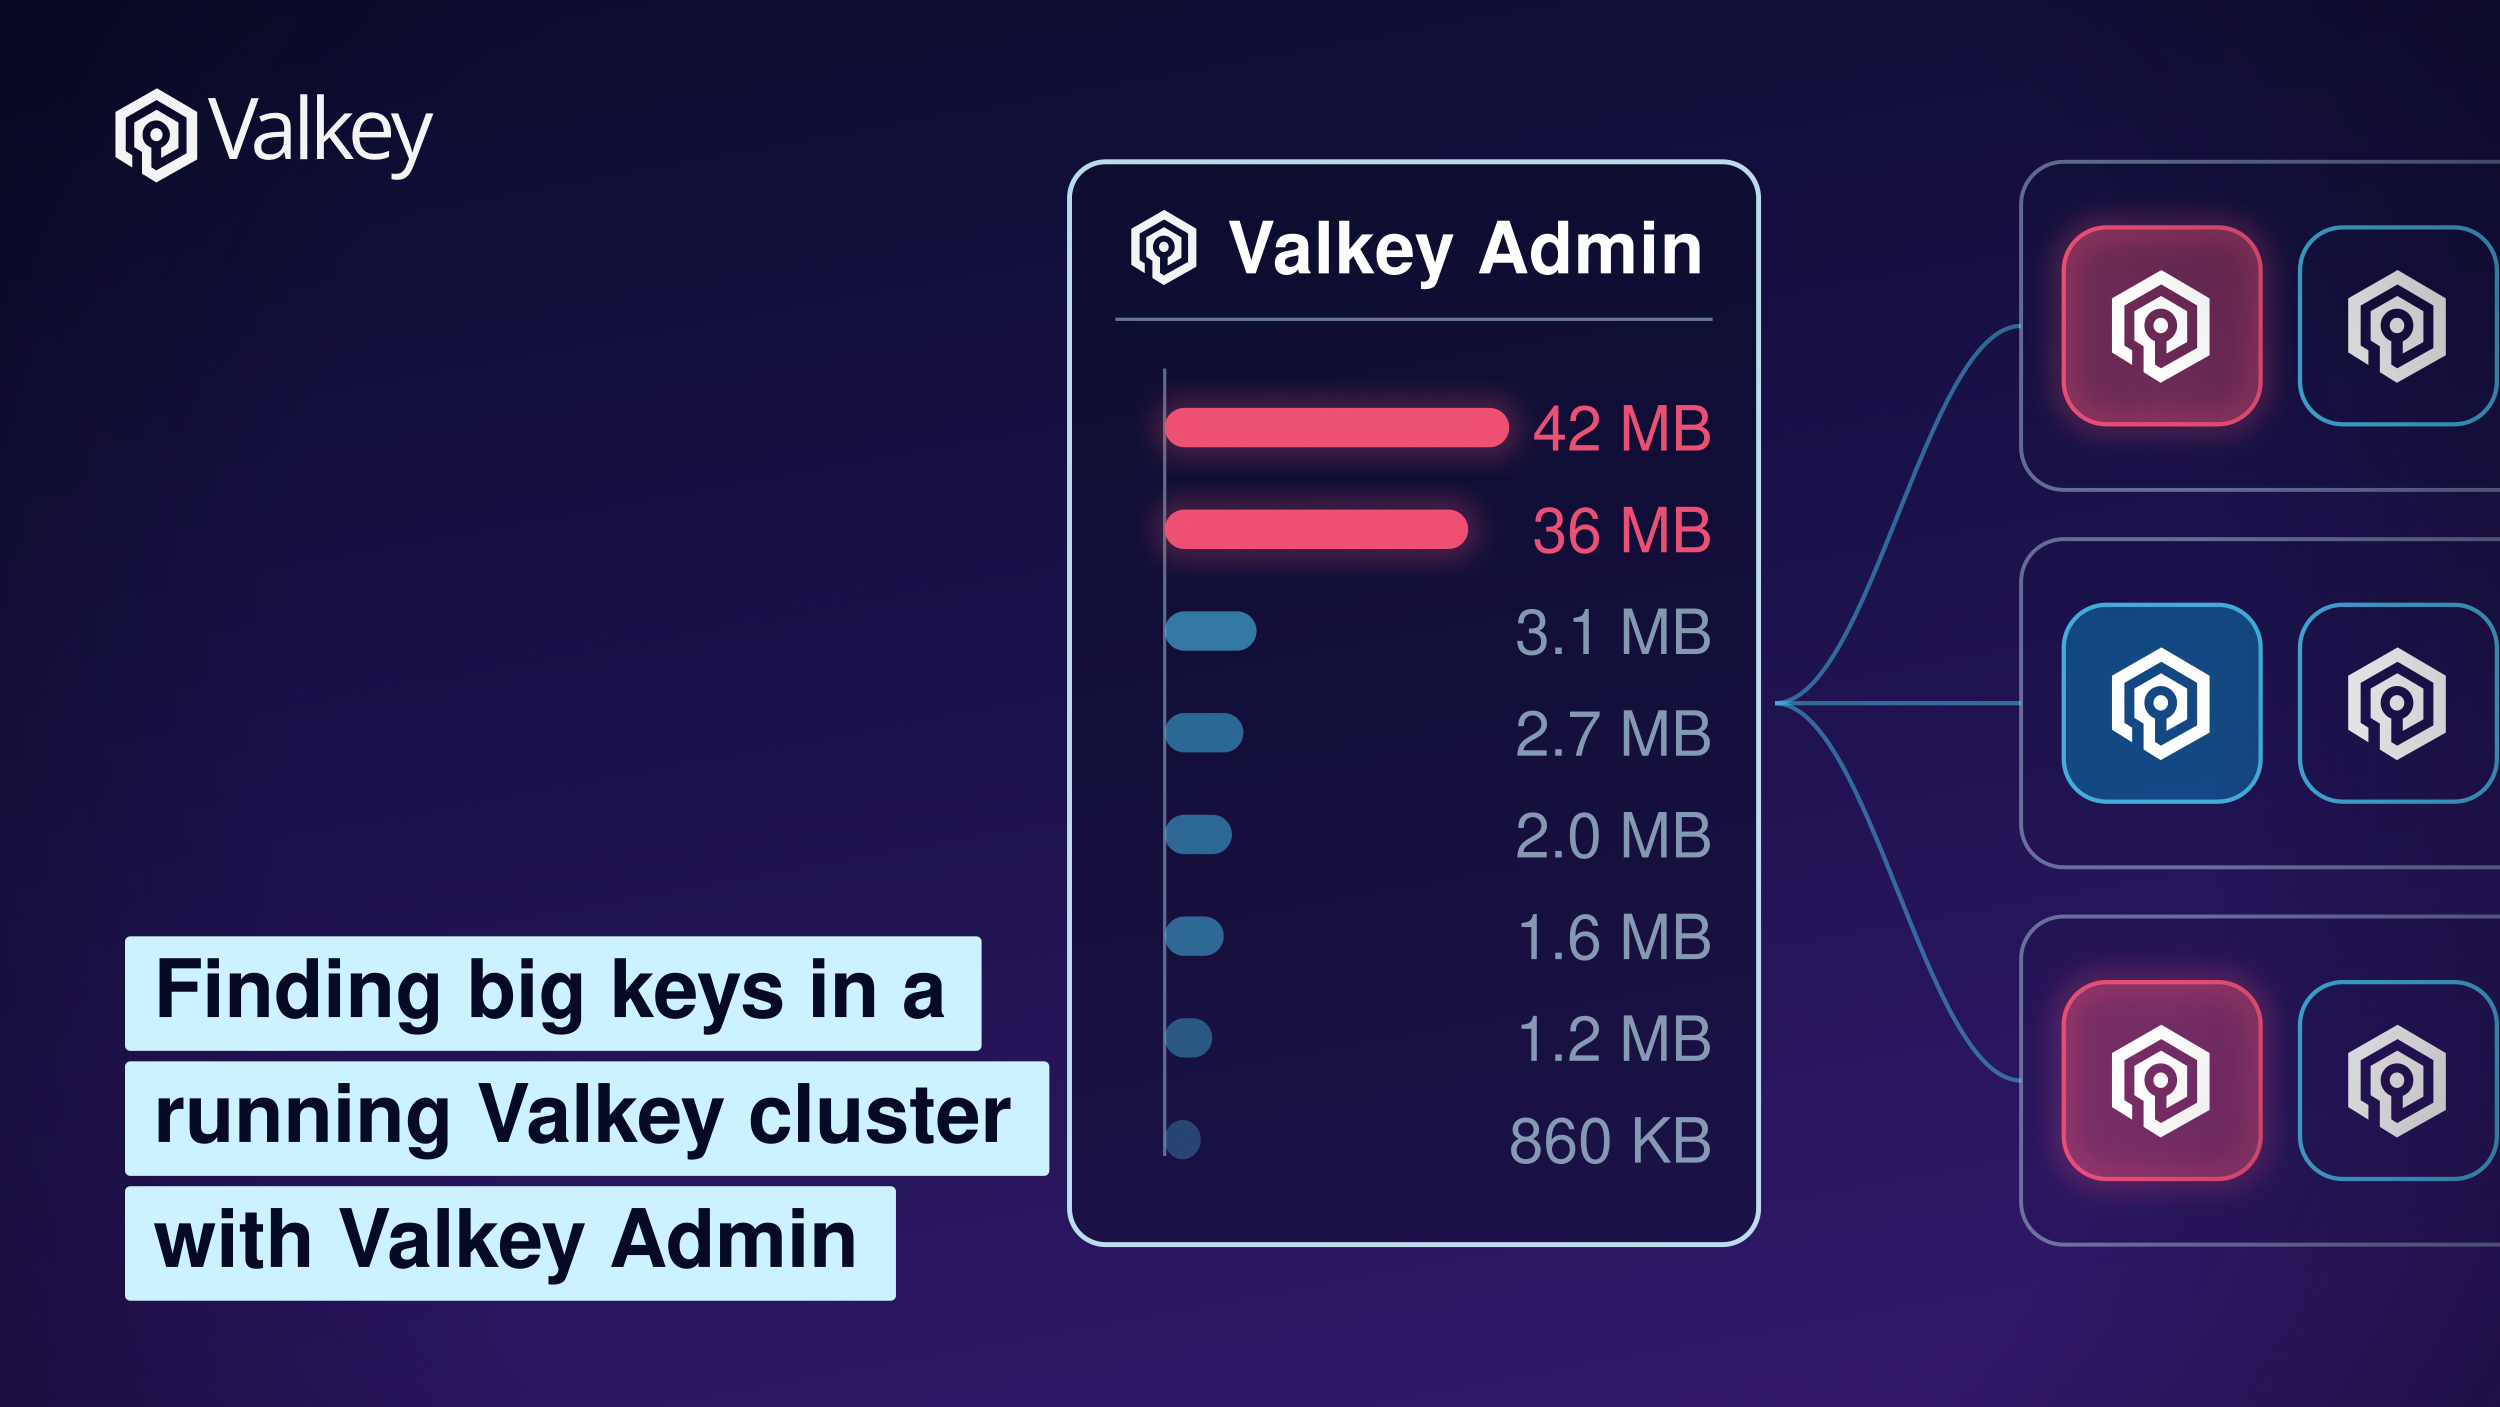
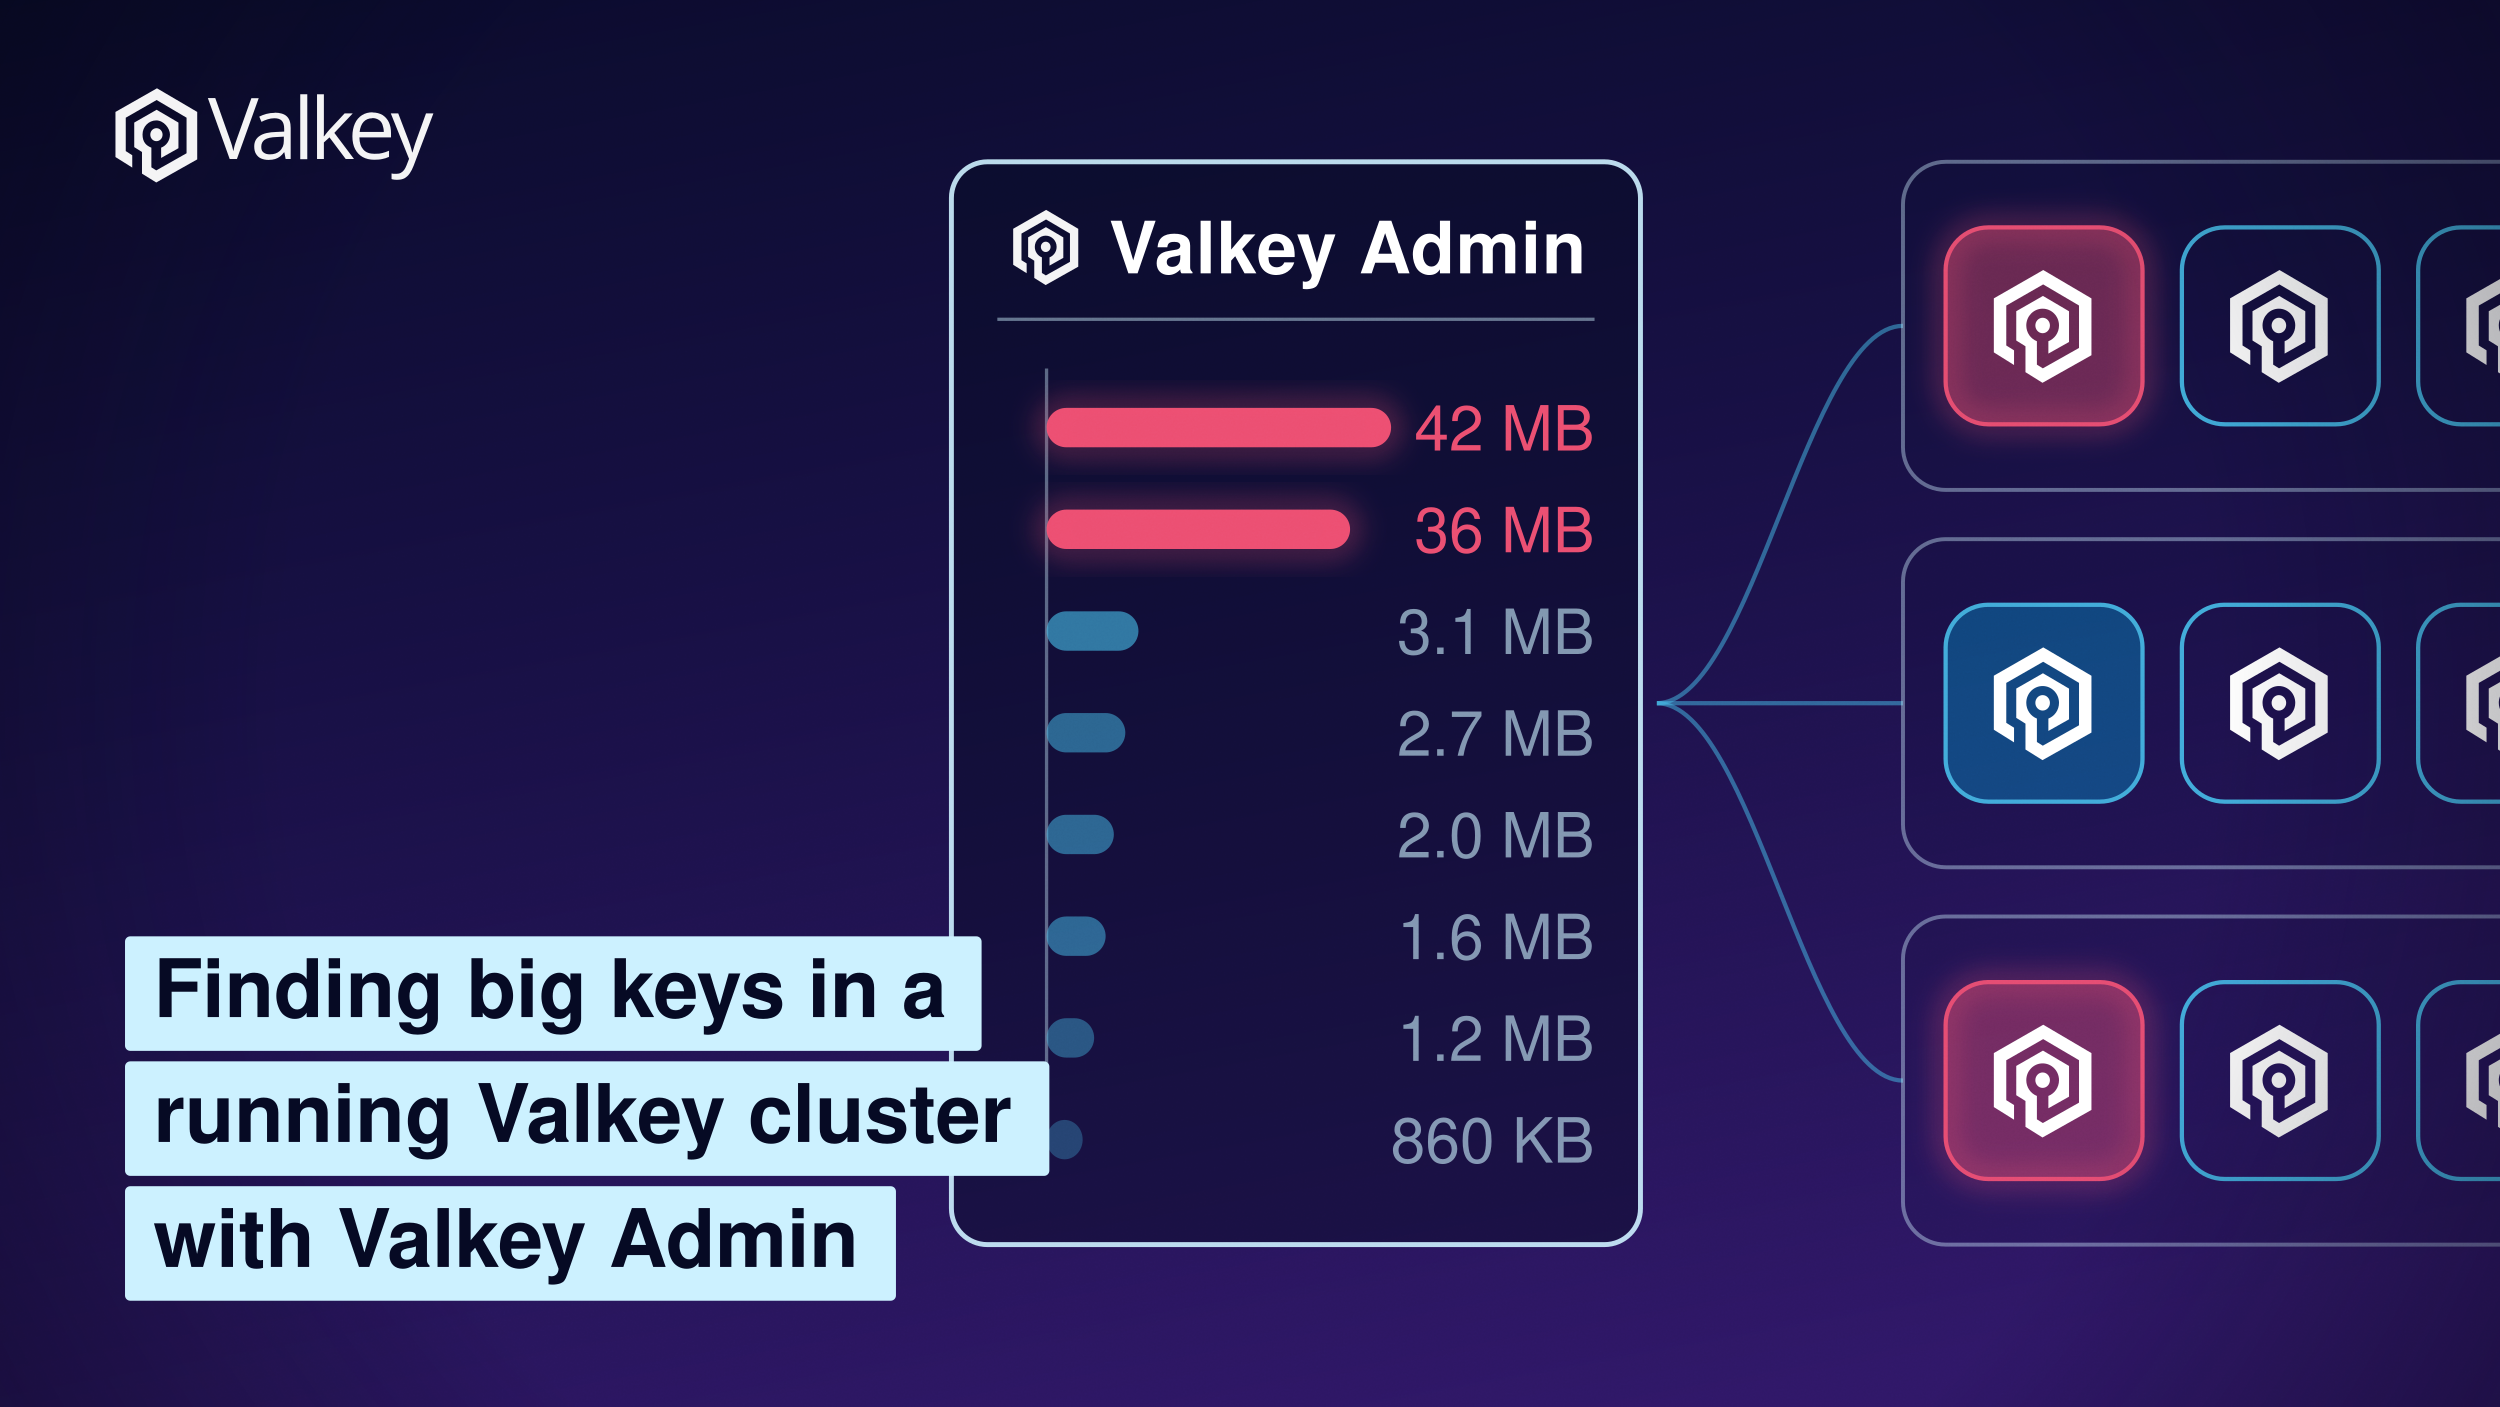
<svg xmlns="http://www.w3.org/2000/svg" width="1920" height="1080" viewBox="198.1 111.4 1523.8 857.1">
  <defs>
    <linearGradient id="sky" x1="0" y1="0" x2="0.32" y2="1">
      <stop offset="0" stop-color="#060A24" />
      <stop offset="0.48" stop-color="#171043" />
      <stop offset="1" stop-color="#301868" />
    </linearGradient>
    <radialGradient id="vignette" gradientUnits="userSpaceOnUse" cx="960" cy="540" r="1180">
      <stop offset="0.5" stop-color="#03040F" stop-opacity="0" />
      <stop offset="1" stop-color="#03040F" stop-opacity="0.8" />
    </radialGradient>
    <radialGradient id="scrim">
      <stop offset="0" stop-color="#060A24" stop-opacity="0.72" />
      <stop offset="0.6" stop-color="#060A24" stop-opacity="0.45" />
      <stop offset="1" stop-color="#060A24" stop-opacity="0" />
    </radialGradient>
    <filter id="grain" x="0" y="0" width="100%" height="100%">
      <feTurbulence type="fractalNoise" baseFrequency="0.85" numOctaves="4" stitchTiles="stitch" />
      <feColorMatrix type="saturate" values="0" />
    </filter>
    <radialGradient id="h-cyan">
      <stop offset="0" stop-color="#46BDE9" stop-opacity="0.75" />
      <stop offset="0.4" stop-color="#46BDE9" stop-opacity="0.22" />
      <stop offset="1" stop-color="#46BDE9" stop-opacity="0" />
    </radialGradient>
    <radialGradient id="h-ice">
      <stop offset="0" stop-color="#CCF1FF" stop-opacity="0.75" />
      <stop offset="0.4" stop-color="#CCF1FF" stop-opacity="0.22" />
      <stop offset="1" stop-color="#CCF1FF" stop-opacity="0" />
    </radialGradient>
    <radialGradient id="h-mint">
      <stop offset="0" stop-color="#2CD5C4" stop-opacity="0.75" />
      <stop offset="0.4" stop-color="#2CD5C4" stop-opacity="0.22" />
      <stop offset="1" stop-color="#2CD5C4" stop-opacity="0" />
    </radialGradient>
    <radialGradient id="h-coral">
      <stop offset="0" stop-color="#F65275" stop-opacity="0.75" />
      <stop offset="0.4" stop-color="#F65275" stop-opacity="0.22" />
      <stop offset="1" stop-color="#F65275" stop-opacity="0" />
    </radialGradient>
    <radialGradient id="h-violet">
      <stop offset="0" stop-color="#963CBD" stop-opacity="0.75" />
      <stop offset="0.4" stop-color="#963CBD" stop-opacity="0.22" />
      <stop offset="1" stop-color="#963CBD" stop-opacity="0" />
    </radialGradient>
    <radialGradient id="h-gold">
      <stop offset="0" stop-color="#FFB81C" stop-opacity="0.75" />
      <stop offset="0.4" stop-color="#FFB81C" stop-opacity="0.22" />
      <stop offset="1" stop-color="#FFB81C" stop-opacity="0" />
    </radialGradient>
    <filter id="blur3" x="-70%" y="-70%" width="240%" height="240%">
      <feGaussianBlur stdDeviation="3" />
    </filter>
    <filter id="blur8" x="-70%" y="-70%" width="240%" height="240%">
      <feGaussianBlur stdDeviation="8" />
    </filter>
    <filter id="blur18" x="-70%" y="-70%" width="240%" height="240%">
      <feGaussianBlur stdDeviation="18" />
    </filter>
    <filter id="blur40" x="-70%" y="-70%" width="240%" height="240%">
      <feGaussianBlur stdDeviation="40" />
    </filter>
  </defs>
  <rect width="1920" height="1080" fill="url(#sky)" />
-   <g transform="translate(410 0) scale(1)">
+   <g transform="translate(338 0) scale(1)">
    <g>
      <path d="M 870 540 C 928 540 962 310 1020 310" fill="none" stroke="#46BDE9" stroke-width="2.6" opacity="0.5" />
      <path d="M 870 540 C 928 540 962 540 1020 540" fill="none" stroke="#46BDE9" stroke-width="2.6" opacity="0.5" />
      <path d="M 870 540 C 928 540 962 770 1020 770" fill="none" stroke="#46BDE9" stroke-width="2.6" opacity="0.5" />
    </g>
    <g>
      <rect x="1020" y="210" width="460" height="200" rx="26" fill="#060A24" fill-opacity="0.22" stroke="#CCF1FF" stroke-width="2.4" opacity="0.4" />
      <rect x="1020" y="440" width="460" height="200" rx="26" fill="#060A24" fill-opacity="0.22" stroke="#CCF1FF" stroke-width="2.4" opacity="0.4" />
      <rect x="1020" y="670" width="460" height="200" rx="26" fill="#060A24" fill-opacity="0.22" stroke="#CCF1FF" stroke-width="2.4" opacity="0.4" />
    </g>
    <g>
      <rect x="1046" y="250" width="120" height="120" rx="26" fill="none" stroke="#F65275" stroke-width="12" opacity="0.32" filter="url(#blur8)" />
      <rect x="1046" y="250" width="120" height="120" rx="26" fill="#F65275" fill-opacity="0.42" stroke="#F65275" stroke-width="2.6" opacity="0.9" />
      <g transform="translate(1074.4 274) scale(0.9863)">
        <path d="M 13.482 60.695 L 0.998 52.884 L 0.998 19.503 L 31.528 2.001 L 61.318 19.532 L 61.318 54.645 L 31.055 71.689 L 20.548 65.116 L 20.548 51.041 L 20.548 49.12 L 14.852 45.556 L 14.852 27.453 L 31.346 17.997 L 47.464 27.482 L 47.464 46.451 L 34.703 53.638 L 34.703 45.999 C 38.529 44.526 41.274 40.739 41.274 36.27 C 41.274 30.511 36.713 25.884 31.158 25.884 C 25.603 25.884 21.042 30.511 21.042 36.27 C 21.042 40.739 23.787 44.526 27.612 45.999 L 27.612 60.474 L 31.261 62.756 L 53.635 50.155 L 53.635 23.925 L 31.477 10.885 L 8.681 23.954 L 8.681 48.629 L 13.482 51.633 L 13.482 60.695 Z M 31.158 31.498 C 33.672 31.498 35.66 33.664 35.66 36.27 C 35.66 38.877 33.672 41.043 31.158 41.043 C 28.644 41.043 26.656 38.877 26.656 36.27 C 26.656 33.664 28.644 31.498 31.158 31.498 Z" fill="#FFFFFF" fill-rule="evenodd" />
      </g>
      <rect x="1190" y="250" width="120" height="120" rx="26" fill="#00A3E0" fill-opacity="0" stroke="#46BDE9" stroke-width="2.6" opacity="0.9" />
      <g transform="translate(1218.4 274) scale(0.9863)">
        <path d="M 13.482 60.695 L 0.998 52.884 L 0.998 19.503 L 31.528 2.001 L 61.318 19.532 L 61.318 54.645 L 31.055 71.689 L 20.548 65.116 L 20.548 51.041 L 20.548 49.12 L 14.852 45.556 L 14.852 27.453 L 31.346 17.997 L 47.464 27.482 L 47.464 46.451 L 34.703 53.638 L 34.703 45.999 C 38.529 44.526 41.274 40.739 41.274 36.27 C 41.274 30.511 36.713 25.884 31.158 25.884 C 25.603 25.884 21.042 30.511 21.042 36.27 C 21.042 40.739 23.787 44.526 27.612 45.999 L 27.612 60.474 L 31.261 62.756 L 53.635 50.155 L 53.635 23.925 L 31.477 10.885 L 8.681 23.954 L 8.681 48.629 L 13.482 51.633 L 13.482 60.695 Z M 31.158 31.498 C 33.672 31.498 35.66 33.664 35.66 36.27 C 35.66 38.877 33.672 41.043 31.158 41.043 C 28.644 41.043 26.656 38.877 26.656 36.27 C 26.656 33.664 28.644 31.498 31.158 31.498 Z" fill="#FFFFFF" fill-rule="evenodd" />
      </g>
      <rect x="1334" y="250" width="120" height="120" rx="26" fill="#00A3E0" fill-opacity="0" stroke="#46BDE9" stroke-width="2.6" opacity="0.9" />
      <g transform="translate(1362.4 274) scale(0.9863)">
        <path d="M 13.482 60.695 L 0.998 52.884 L 0.998 19.503 L 31.528 2.001 L 61.318 19.532 L 61.318 54.645 L 31.055 71.689 L 20.548 65.116 L 20.548 51.041 L 20.548 49.12 L 14.852 45.556 L 14.852 27.453 L 31.346 17.997 L 47.464 27.482 L 47.464 46.451 L 34.703 53.638 L 34.703 45.999 C 38.529 44.526 41.274 40.739 41.274 36.27 C 41.274 30.511 36.713 25.884 31.158 25.884 C 25.603 25.884 21.042 30.511 21.042 36.27 C 21.042 40.739 23.787 44.526 27.612 45.999 L 27.612 60.474 L 31.261 62.756 L 53.635 50.155 L 53.635 23.925 L 31.477 10.885 L 8.681 23.954 L 8.681 48.629 L 13.482 51.633 L 13.482 60.695 Z M 31.158 31.498 C 33.672 31.498 35.66 33.664 35.66 36.27 C 35.66 38.877 33.672 41.043 31.158 41.043 C 28.644 41.043 26.656 38.877 26.656 36.27 C 26.656 33.664 28.644 31.498 31.158 31.498 Z" fill="#FFFFFF" fill-rule="evenodd" />
      </g>
      <rect x="1046" y="480" width="120" height="120" rx="26" fill="#00A3E0" fill-opacity="0.4" stroke="#46BDE9" stroke-width="2.6" opacity="0.9" />
      <g transform="translate(1074.4 504) scale(0.9863)">
        <path d="M 13.482 60.695 L 0.998 52.884 L 0.998 19.503 L 31.528 2.001 L 61.318 19.532 L 61.318 54.645 L 31.055 71.689 L 20.548 65.116 L 20.548 51.041 L 20.548 49.12 L 14.852 45.556 L 14.852 27.453 L 31.346 17.997 L 47.464 27.482 L 47.464 46.451 L 34.703 53.638 L 34.703 45.999 C 38.529 44.526 41.274 40.739 41.274 36.27 C 41.274 30.511 36.713 25.884 31.158 25.884 C 25.603 25.884 21.042 30.511 21.042 36.27 C 21.042 40.739 23.787 44.526 27.612 45.999 L 27.612 60.474 L 31.261 62.756 L 53.635 50.155 L 53.635 23.925 L 31.477 10.885 L 8.681 23.954 L 8.681 48.629 L 13.482 51.633 L 13.482 60.695 Z M 31.158 31.498 C 33.672 31.498 35.66 33.664 35.66 36.27 C 35.66 38.877 33.672 41.043 31.158 41.043 C 28.644 41.043 26.656 38.877 26.656 36.27 C 26.656 33.664 28.644 31.498 31.158 31.498 Z" fill="#FFFFFF" fill-rule="evenodd" />
      </g>
      <rect x="1190" y="480" width="120" height="120" rx="26" fill="#00A3E0" fill-opacity="0" stroke="#46BDE9" stroke-width="2.6" opacity="0.9" />
      <g transform="translate(1218.4 504) scale(0.9863)">
        <path d="M 13.482 60.695 L 0.998 52.884 L 0.998 19.503 L 31.528 2.001 L 61.318 19.532 L 61.318 54.645 L 31.055 71.689 L 20.548 65.116 L 20.548 51.041 L 20.548 49.12 L 14.852 45.556 L 14.852 27.453 L 31.346 17.997 L 47.464 27.482 L 47.464 46.451 L 34.703 53.638 L 34.703 45.999 C 38.529 44.526 41.274 40.739 41.274 36.27 C 41.274 30.511 36.713 25.884 31.158 25.884 C 25.603 25.884 21.042 30.511 21.042 36.27 C 21.042 40.739 23.787 44.526 27.612 45.999 L 27.612 60.474 L 31.261 62.756 L 53.635 50.155 L 53.635 23.925 L 31.477 10.885 L 8.681 23.954 L 8.681 48.629 L 13.482 51.633 L 13.482 60.695 Z M 31.158 31.498 C 33.672 31.498 35.66 33.664 35.66 36.27 C 35.66 38.877 33.672 41.043 31.158 41.043 C 28.644 41.043 26.656 38.877 26.656 36.27 C 26.656 33.664 28.644 31.498 31.158 31.498 Z" fill="#FFFFFF" fill-rule="evenodd" />
      </g>
      <rect x="1334" y="480" width="120" height="120" rx="26" fill="#00A3E0" fill-opacity="0" stroke="#46BDE9" stroke-width="2.6" opacity="0.9" />
      <g transform="translate(1362.4 504) scale(0.9863)">
        <path d="M 13.482 60.695 L 0.998 52.884 L 0.998 19.503 L 31.528 2.001 L 61.318 19.532 L 61.318 54.645 L 31.055 71.689 L 20.548 65.116 L 20.548 51.041 L 20.548 49.12 L 14.852 45.556 L 14.852 27.453 L 31.346 17.997 L 47.464 27.482 L 47.464 46.451 L 34.703 53.638 L 34.703 45.999 C 38.529 44.526 41.274 40.739 41.274 36.27 C 41.274 30.511 36.713 25.884 31.158 25.884 C 25.603 25.884 21.042 30.511 21.042 36.27 C 21.042 40.739 23.787 44.526 27.612 45.999 L 27.612 60.474 L 31.261 62.756 L 53.635 50.155 L 53.635 23.925 L 31.477 10.885 L 8.681 23.954 L 8.681 48.629 L 13.482 51.633 L 13.482 60.695 Z M 31.158 31.498 C 33.672 31.498 35.66 33.664 35.66 36.27 C 35.66 38.877 33.672 41.043 31.158 41.043 C 28.644 41.043 26.656 38.877 26.656 36.27 C 26.656 33.664 28.644 31.498 31.158 31.498 Z" fill="#FFFFFF" fill-rule="evenodd" />
      </g>
      <rect x="1046" y="710" width="120" height="120" rx="26" fill="none" stroke="#F65275" stroke-width="12" opacity="0.32" filter="url(#blur8)" />
      <rect x="1046" y="710" width="120" height="120" rx="26" fill="#F65275" fill-opacity="0.42" stroke="#F65275" stroke-width="2.6" opacity="0.9" />
      <g transform="translate(1074.4 734) scale(0.9863)">
        <path d="M 13.482 60.695 L 0.998 52.884 L 0.998 19.503 L 31.528 2.001 L 61.318 19.532 L 61.318 54.645 L 31.055 71.689 L 20.548 65.116 L 20.548 51.041 L 20.548 49.12 L 14.852 45.556 L 14.852 27.453 L 31.346 17.997 L 47.464 27.482 L 47.464 46.451 L 34.703 53.638 L 34.703 45.999 C 38.529 44.526 41.274 40.739 41.274 36.27 C 41.274 30.511 36.713 25.884 31.158 25.884 C 25.603 25.884 21.042 30.511 21.042 36.27 C 21.042 40.739 23.787 44.526 27.612 45.999 L 27.612 60.474 L 31.261 62.756 L 53.635 50.155 L 53.635 23.925 L 31.477 10.885 L 8.681 23.954 L 8.681 48.629 L 13.482 51.633 L 13.482 60.695 Z M 31.158 31.498 C 33.672 31.498 35.66 33.664 35.66 36.27 C 35.66 38.877 33.672 41.043 31.158 41.043 C 28.644 41.043 26.656 38.877 26.656 36.27 C 26.656 33.664 28.644 31.498 31.158 31.498 Z" fill="#FFFFFF" fill-rule="evenodd" />
      </g>
      <rect x="1190" y="710" width="120" height="120" rx="26" fill="#00A3E0" fill-opacity="0" stroke="#46BDE9" stroke-width="2.6" opacity="0.9" />
      <g transform="translate(1218.4 734) scale(0.9863)">
        <path d="M 13.482 60.695 L 0.998 52.884 L 0.998 19.503 L 31.528 2.001 L 61.318 19.532 L 61.318 54.645 L 31.055 71.689 L 20.548 65.116 L 20.548 51.041 L 20.548 49.12 L 14.852 45.556 L 14.852 27.453 L 31.346 17.997 L 47.464 27.482 L 47.464 46.451 L 34.703 53.638 L 34.703 45.999 C 38.529 44.526 41.274 40.739 41.274 36.27 C 41.274 30.511 36.713 25.884 31.158 25.884 C 25.603 25.884 21.042 30.511 21.042 36.27 C 21.042 40.739 23.787 44.526 27.612 45.999 L 27.612 60.474 L 31.261 62.756 L 53.635 50.155 L 53.635 23.925 L 31.477 10.885 L 8.681 23.954 L 8.681 48.629 L 13.482 51.633 L 13.482 60.695 Z M 31.158 31.498 C 33.672 31.498 35.66 33.664 35.66 36.27 C 35.66 38.877 33.672 41.043 31.158 41.043 C 28.644 41.043 26.656 38.877 26.656 36.27 C 26.656 33.664 28.644 31.498 31.158 31.498 Z" fill="#FFFFFF" fill-rule="evenodd" />
      </g>
      <rect x="1334" y="710" width="120" height="120" rx="26" fill="#00A3E0" fill-opacity="0" stroke="#46BDE9" stroke-width="2.6" opacity="0.9" />
      <g transform="translate(1362.4 734) scale(0.9863)">
        <path d="M 13.482 60.695 L 0.998 52.884 L 0.998 19.503 L 31.528 2.001 L 61.318 19.532 L 61.318 54.645 L 31.055 71.689 L 20.548 65.116 L 20.548 51.041 L 20.548 49.12 L 14.852 45.556 L 14.852 27.453 L 31.346 17.997 L 47.464 27.482 L 47.464 46.451 L 34.703 53.638 L 34.703 45.999 C 38.529 44.526 41.274 40.739 41.274 36.27 C 41.274 30.511 36.713 25.884 31.158 25.884 C 25.603 25.884 21.042 30.511 21.042 36.27 C 21.042 40.739 23.787 44.526 27.612 45.999 L 27.612 60.474 L 31.261 62.756 L 53.635 50.155 L 53.635 23.925 L 31.477 10.885 L 8.681 23.954 L 8.681 48.629 L 13.482 51.633 L 13.482 60.695 Z M 31.158 31.498 C 33.672 31.498 35.66 33.664 35.66 36.27 C 35.66 38.877 33.672 41.043 31.158 41.043 C 28.644 41.043 26.656 38.877 26.656 36.27 C 26.656 33.664 28.644 31.498 31.158 31.498 Z" fill="#FFFFFF" fill-rule="evenodd" />
      </g>
    </g>
    <g>
      <rect x="440" y="210" width="420" height="660" rx="22" fill="#060A24" fill-opacity="0.5" stroke="#CCF1FF" stroke-width="3" opacity="0.9" />
      <line x1="468" y1="306" x2="832" y2="306" stroke="#CCF1FF" stroke-width="2" opacity="0.45" />
      <g opacity="0.95">
        <g transform="translate(477 238) scale(0.6575)">
          <path d="M 13.482 60.695 L 0.998 52.884 L 0.998 19.503 L 31.528 2.001 L 61.318 19.532 L 61.318 54.645 L 31.055 71.689 L 20.548 65.116 L 20.548 51.041 L 20.548 49.12 L 14.852 45.556 L 14.852 27.453 L 31.346 17.997 L 47.464 27.482 L 47.464 46.451 L 34.703 53.638 L 34.703 45.999 C 38.529 44.526 41.274 40.739 41.274 36.27 C 41.274 30.511 36.713 25.884 31.158 25.884 C 25.603 25.884 21.042 30.511 21.042 36.27 C 21.042 40.739 23.787 44.526 27.612 45.999 L 27.612 60.474 L 31.261 62.756 L 53.635 50.155 L 53.635 23.925 L 31.477 10.885 L 8.681 23.954 L 8.681 48.629 L 13.482 51.633 L 13.482 60.695 Z M 31.158 31.498 C 33.672 31.498 35.66 33.664 35.66 36.27 C 35.66 38.877 33.672 41.043 31.158 41.043 C 28.644 41.043 26.656 38.877 26.656 36.27 C 26.656 33.664 28.644 31.498 31.158 31.498 Z" fill="#FFFFFF" fill-rule="evenodd" />
        </g>
      </g>
      <text x="536" y="278" fill="#FFFFFF" font-family="Helvetica Neue, Helvetica, Arial, sans-serif" font-size="44" font-weight="600" letter-spacing="0.6">Valkey Admin</text>
      <line x1="498" y1="336" x2="498" y2="816" stroke="#CCF1FF" stroke-width="2" opacity="0.4" />
    </g>
    <g>
      <rect x="498" y="360" width="210" height="24" rx="12" fill="none" stroke="#F65275" stroke-width="12" opacity="0.32" filter="url(#blur8)" />
      <rect x="498" y="360" width="210" height="24" rx="12" fill="#F65275" opacity="0.95" />
      <text x="832" y="386" fill="#F65275" text-anchor="end" font-family="Helvetica Neue, Helvetica, Arial, sans-serif" font-size="38" font-weight="500" opacity="0.95">42 MB</text>
      <rect x="498" y="422" width="185" height="24" rx="12" fill="none" stroke="#F65275" stroke-width="12" opacity="0.32" filter="url(#blur8)" />
      <rect x="498" y="422" width="185" height="24" rx="12" fill="#F65275" opacity="0.95" />
      <text x="832" y="448" fill="#F65275" text-anchor="end" font-family="Helvetica Neue, Helvetica, Arial, sans-serif" font-size="38" font-weight="500" opacity="0.95">36 MB</text>
      <rect x="498" y="484" width="56" height="24" rx="12" fill="#46BDE9" opacity="0.6" />
      <text x="832" y="510" fill="#CCF1FF" text-anchor="end" font-family="Helvetica Neue, Helvetica, Arial, sans-serif" font-size="38" font-weight="500" opacity="0.6">3.1 MB</text>
      <rect x="498" y="546" width="48" height="24" rx="12" fill="#46BDE9" opacity="0.5" />
      <text x="832" y="572" fill="#CCF1FF" text-anchor="end" font-family="Helvetica Neue, Helvetica, Arial, sans-serif" font-size="38" font-weight="500" opacity="0.6">2.7 MB</text>
      <rect x="498" y="608" width="41" height="24" rx="12" fill="#46BDE9" opacity="0.5" />
      <text x="832" y="634" fill="#CCF1FF" text-anchor="end" font-family="Helvetica Neue, Helvetica, Arial, sans-serif" font-size="38" font-weight="500" opacity="0.6">2.0 MB</text>
      <rect x="498" y="670" width="36" height="24" rx="12" fill="#46BDE9" opacity="0.5" />
      <text x="832" y="696" fill="#CCF1FF" text-anchor="end" font-family="Helvetica Neue, Helvetica, Arial, sans-serif" font-size="38" font-weight="500" opacity="0.6">1.6 MB</text>
      <rect x="498" y="732" width="29" height="24" rx="12" fill="#46BDE9" opacity="0.4" />
      <text x="832" y="758" fill="#CCF1FF" text-anchor="end" font-family="Helvetica Neue, Helvetica, Arial, sans-serif" font-size="38" font-weight="500" opacity="0.6">1.2 MB</text>
      <rect x="498" y="794" width="22" height="24" rx="12" fill="#46BDE9" opacity="0.3" />
      <text x="832" y="820" fill="#CCF1FF" text-anchor="end" font-family="Helvetica Neue, Helvetica, Arial, sans-serif" font-size="38" font-weight="500" opacity="0.6">860 KB</text>
    </g>
  </g>
  <rect width="1920" height="1080" fill="url(#vignette)" />
  <rect width="1920" height="1080" filter="url(#grain)" opacity="0.055" style="mix-blend-mode:overlay" />
  <g opacity="0.95">
    <g transform="translate(262.1 158.6) scale(1.09986)">
      <path d="M15.2,50l-9.4-5.9v-25L28.8,6l22.3,13.1v26.3l-22.7,12.8-7.9-4.9v-12l-4.3-2.7v-13.6l12.4-7.1,12.1,7.1v14.2l-9.6,5.4v-5.7c2.9-1.1,4.9-3.9,4.9-7.3s-3.4-7.8-7.6-7.8-7.6,3.5-7.6,7.8,2.1,6.2,4.9,7.3v10.9l2.7,1.7,16.8-9.5v-19.7l-16.6-9.8-17.1,9.8v18.5l3.6,2.3v6.8ZM28.5,28.1c1.9,0,3.4,1.6,3.4,3.6s-1.5,3.6-3.4,3.6-3.4-1.6-3.4-3.6,1.5-3.6,3.4-3.6Z" fill="#FFFFFF" fill-rule="evenodd" />
      <path d="M85.2,11.4l-12.1,33.8h-4l-12.1-33.8h4.1l7.9,22.3c.3.9.6,1.8.9,2.6.3.8.5,1.6.7,2.4.2.8.4,1.5.5,2.2.2-.7.3-1.4.5-2.2.2-.8.4-1.6.7-2.4.3-.8.6-1.7.9-2.6l7.9-22.2h4.2Z" fill="#FFFFFF" />
      <path d="M94,19.5c3,0,5.3.7,6.7,2,1.5,1.4,2.2,3.5,2.2,6.5v17.2h-2.8l-.7-3.7h-.2c-.7.9-1.4,1.7-2.2,2.3-.8.6-1.7,1.1-2.7,1.4-1,.3-2.2.5-3.7.5s-2.9-.3-4.1-.8c-1.2-.5-2.1-1.4-2.8-2.5-.7-1.1-1-2.5-1-4.2,0-2.5,1-4.5,3-5.8,2-1.4,5.1-2.1,9.2-2.2l4.4-.2v-1.5c0-2.2-.5-3.7-1.4-4.6-.9-.9-2.3-1.3-4-1.3-1.3,0-2.6.2-3.8.6-1.2.4-2.3.8-3.4,1.4l-1.2-2.9c1.1-.6,2.5-1.1,3.9-1.5,1.5-.4,3-.6,4.7-.6h0ZM99.1,32.8l-3.9.2c-3.2.1-5.4.6-6.7,1.5s-1.9,2.2-1.9,3.9.4,2.5,1.3,3.2c.9.7,2,1,3.5,1,2.3,0,4.1-.6,5.5-1.9s2.2-3.1,2.2-5.6v-2.3Z" fill="#FFFFFF" />
      <path d="M112.1,45.3h-3.9V9.3h3.9v36Z" fill="#FFFFFF" />
      <path d="M121.3,9.3v18.7c0,.6,0,1.4,0,2.3,0,.9,0,1.7-.1,2.3h.2c.3-.4.8-1,1.4-1.8.6-.8,1.2-1.4,1.6-1.9l8.4-9h4.5l-10.2,10.8,10.9,14.5h-4.6l-9-12-3.1,2.8v9.2h-3.8V9.3h3.8Z" fill="#FFFFFF" />
      <path d="M148.2,19.4c2.2,0,4,.5,5.6,1.4,1.5,1,2.7,2.3,3.5,4,.8,1.7,1.2,3.7,1.2,6v2.4h-17.5c0,3,.8,5.2,2.2,6.8s3.5,2.3,6.1,2.3,3-.1,4.3-.4c1.2-.3,2.5-.7,3.8-1.3v3.4c-1.3.6-2.6,1-3.8,1.2-1.2.3-2.7.4-4.4.4-2.4,0-4.6-.5-6.4-1.5-1.8-1-3.2-2.5-4.2-4.4-1-1.9-1.5-4.3-1.5-7.1,0-2.7.5-5.1,1.4-7.1.9-2,2.2-3.5,3.9-4.6,1.7-1.1,3.7-1.6,5.9-1.6h0ZM148.2,22.6c-2.1,0-3.7.7-4.9,2-1.2,1.3-1.9,3.2-2.2,5.6h13.4c0-1.5-.3-2.8-.7-4-.4-1.2-1.1-2.1-2.1-2.7-.9-.6-2.1-1-3.6-1Z" fill="#FFFFFF" />
      <path d="M158.4,19.9h4.1l5.6,14.7c.3.9.6,1.7.9,2.5.3.8.5,1.5.7,2.3.2.7.4,1.4.5,2.1h.2c.2-.8.5-1.8.9-3,.4-1.3.8-2.6,1.3-3.9l5.3-14.7h4.1l-11,29.1c-.6,1.6-1.3,2.9-2.1,4.1-.8,1.2-1.7,2-2.8,2.7-1.1.6-2.5.9-4,.9s-1.4,0-1.9-.1c-.6,0-1-.2-1.4-.3v-3.1c.3,0,.7.1,1.2.2.5,0,1,0,1.5,0,1,0,1.8-.2,2.5-.6.7-.4,1.3-.9,1.8-1.6.5-.7.9-1.5,1.3-2.5l1.4-3.6-10.2-25.4Z" fill="#FFFFFF" />
    </g>
  </g>
  <g>
    <rect x="274.3" y="682.1" width="522.1" height="69.8" rx="3.2" fill="#CCF1FF" />
    <text x="291.7" y="731.3" fill="#060A24" font-family="Helvetica Neue, Helvetica, Arial, sans-serif" font-size="49.2" font-weight="600">Finding big keys in a</text>
    <rect x="274.3" y="758.3" width="563.4" height="69.8" rx="3.2" fill="#CCF1FF" />
    <text x="291.7" y="807.4" fill="#060A24" font-family="Helvetica Neue, Helvetica, Arial, sans-serif" font-size="49.2" font-weight="600">running Valkey cluster</text>
    <rect x="274.3" y="834.4" width="469.9" height="69.8" rx="3.2" fill="#CCF1FF" />
    <text x="291.7" y="883.6" fill="#060A24" font-family="Helvetica Neue, Helvetica, Arial, sans-serif" font-size="49.2" font-weight="600">with Valkey Admin</text>
  </g>
</svg>
